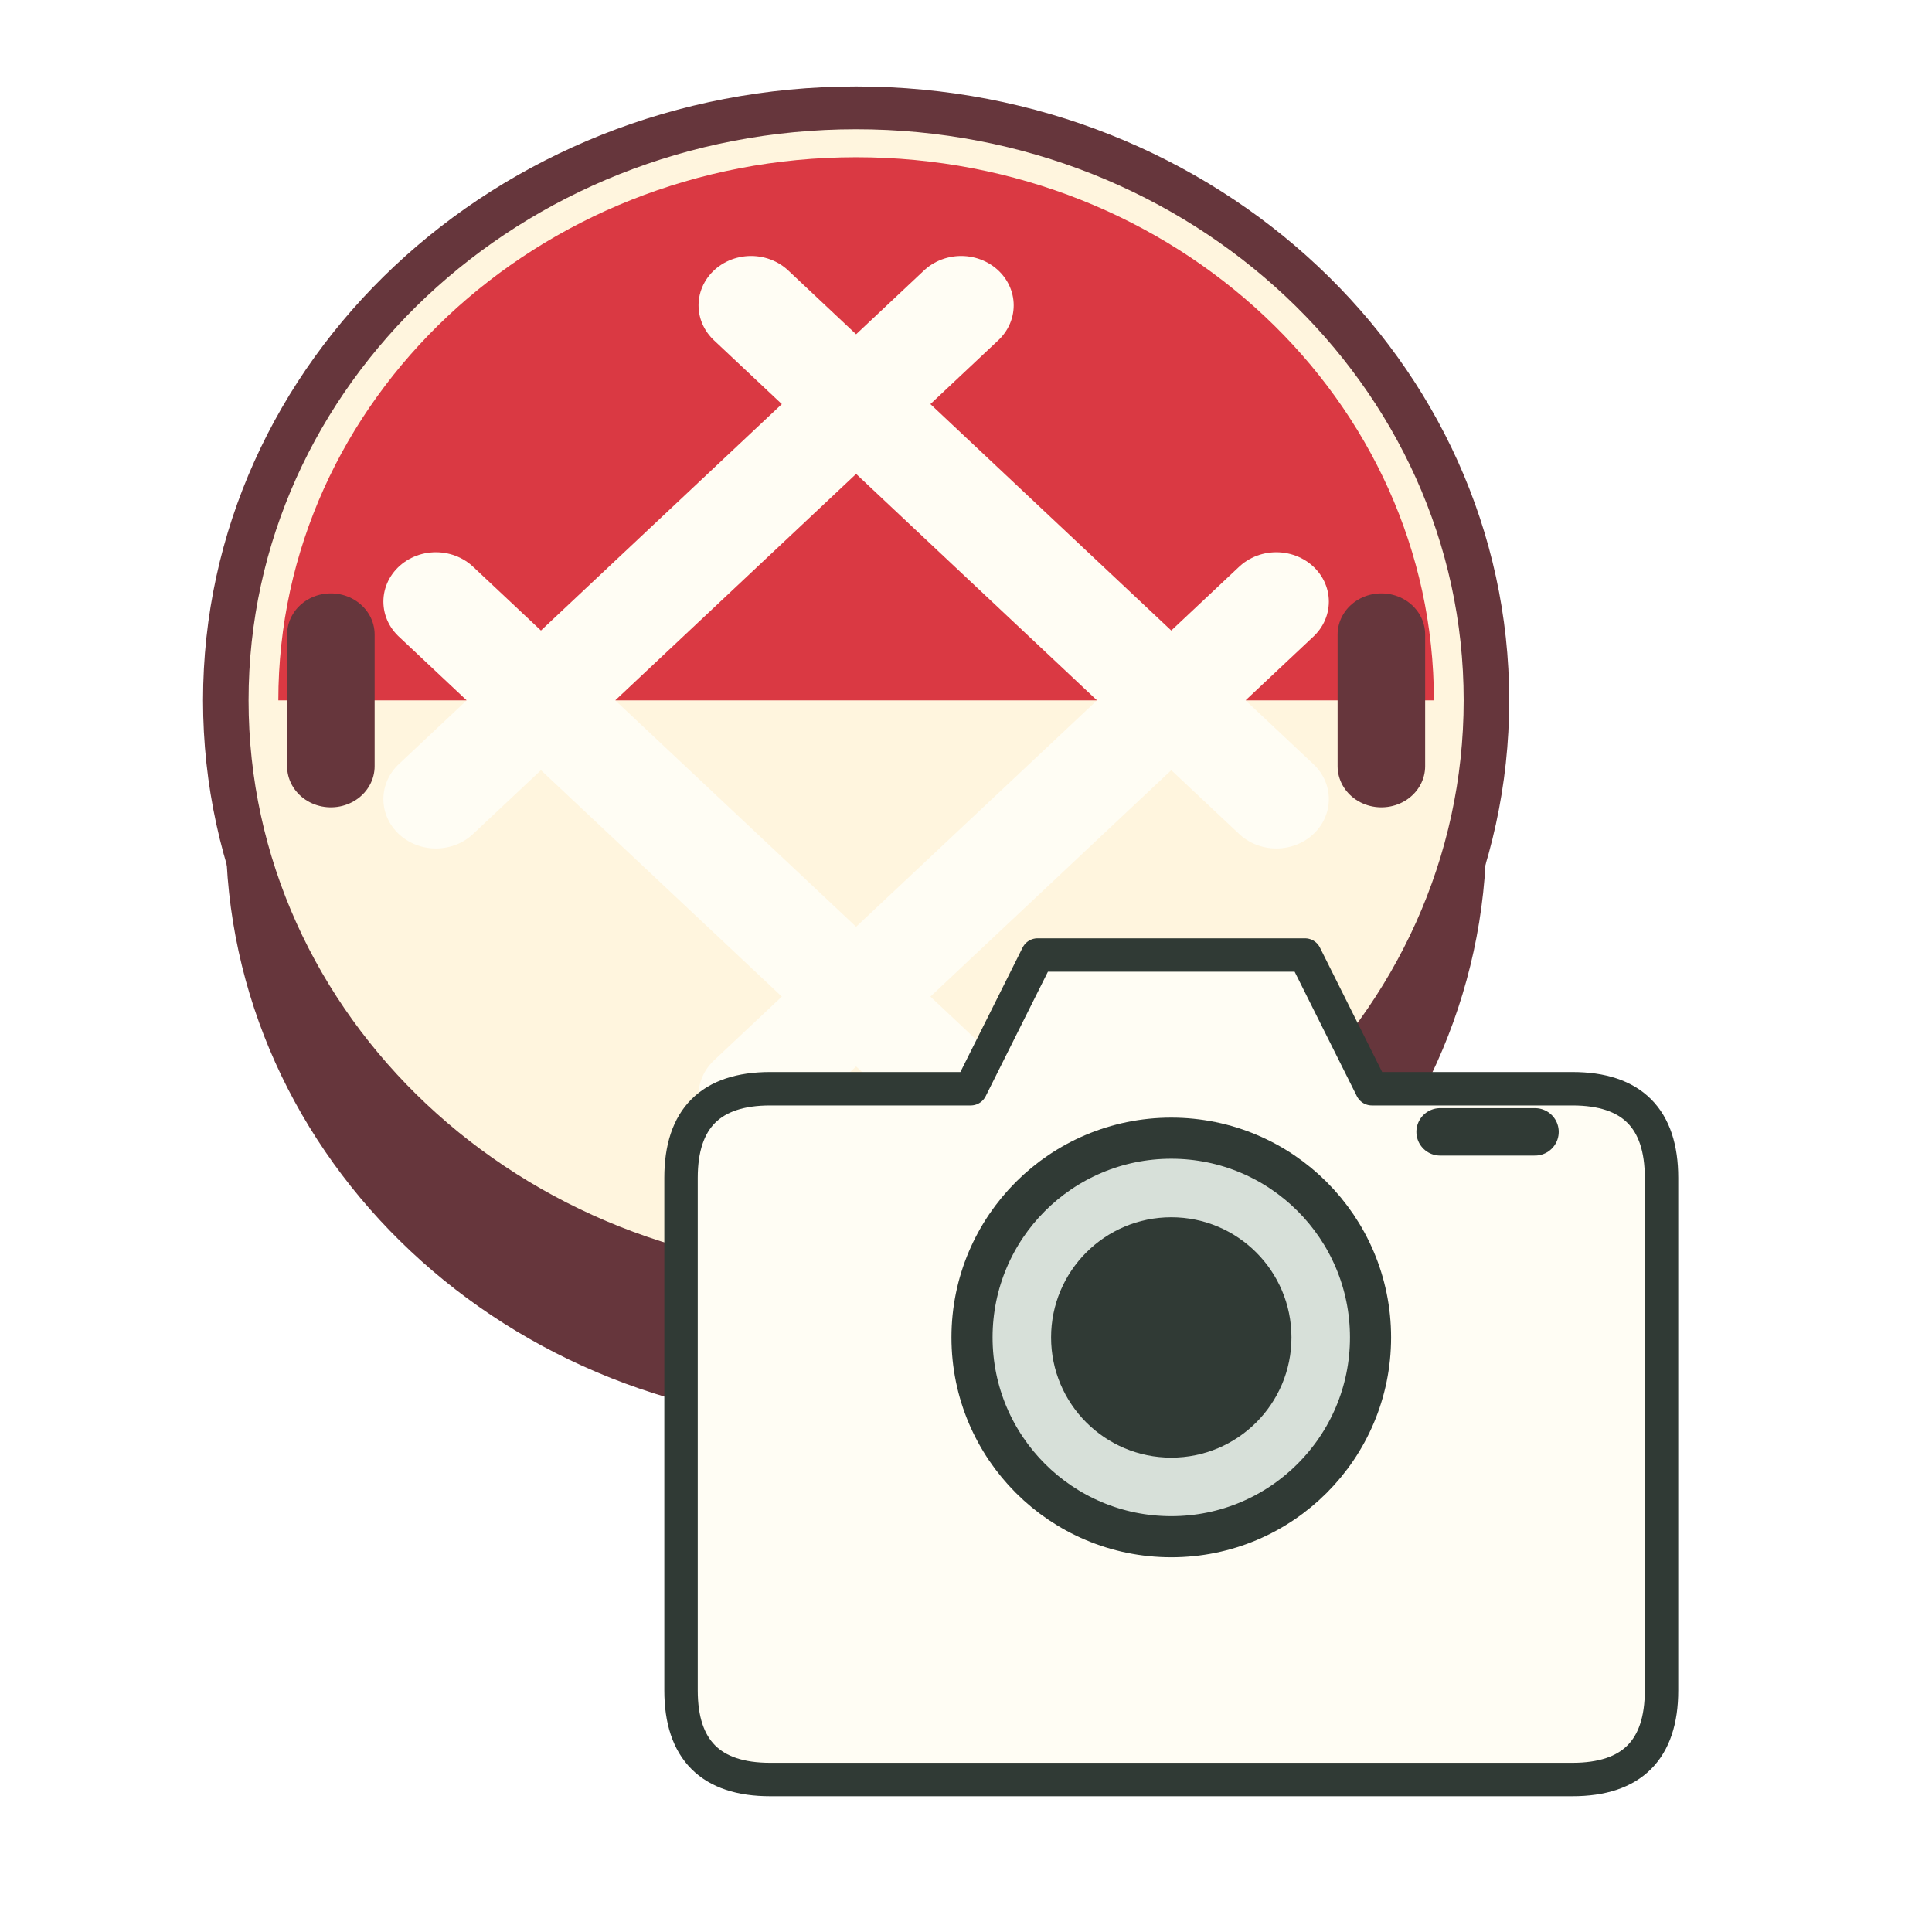
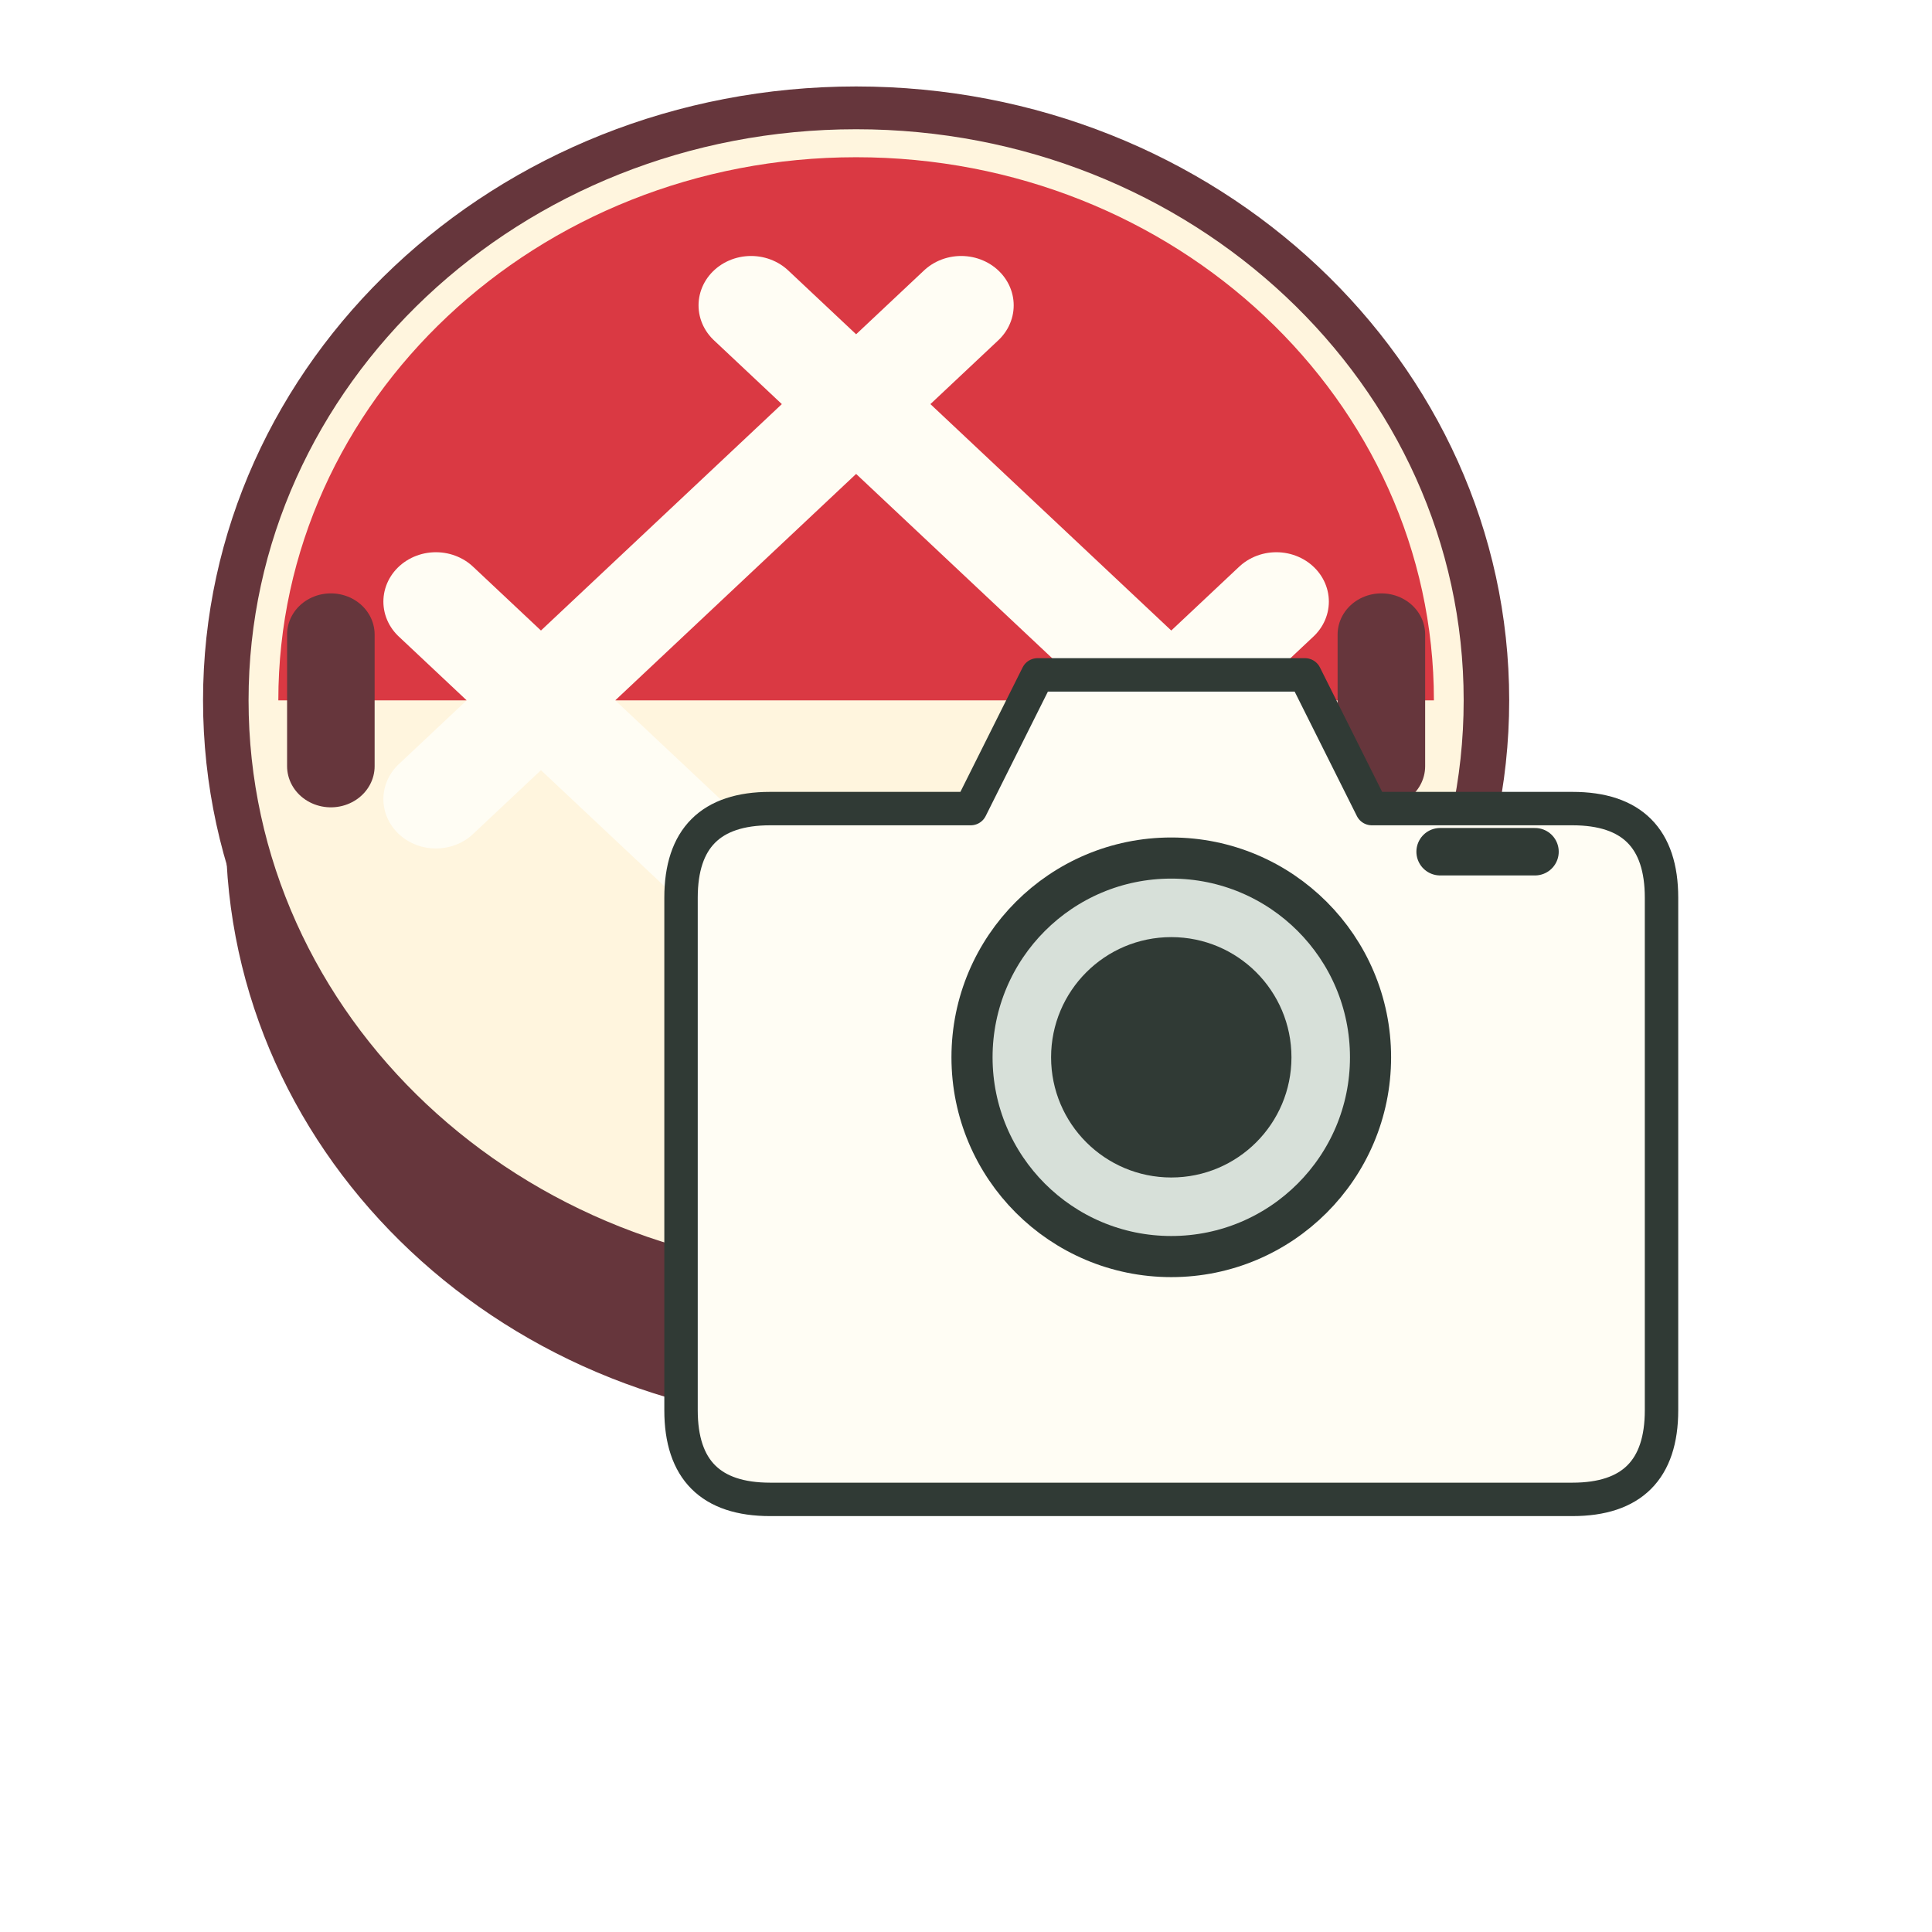
<svg xmlns="http://www.w3.org/2000/svg" viewBox="0 0 48 48">
  <g transform="translate(3 0) scale(.87)">
    <g transform="translate(21 20) scale(1 0.94)">
      <circle cy="4" r="18" fill="#66363C" />
      <circle r="18" fill="#FFF5DE" stroke="#66363C" stroke-width="1.3" />
      <path d="M-16.5 0A16.5 16.5 0 0 1 16.5 0Z" fill="#DA3943" />
      <path d="M-12 -3L3 12M-3 -12L12 3M-12 3L3 -12M-3 12L12 -3" fill="none" stroke="#FFFDF4" stroke-width="3" stroke-linecap="round" />
      <path d="M-15 -2V2M15 -2V2" stroke="#66363C" stroke-width="2.5" stroke-linecap="round" />
    </g>
-     <g transform="translate(16 26) scale(0.9032258)">
+     <g transform="translate(16 18) scale(0.9032258)">
      <g stroke="#303A35" stroke-width="1.5" stroke-linejoin="round">
        <g transform="translate(0 0) scale(0.7045455)">
          <path d="M4 8H13L16 2H28L31 8H40Q44 8 44 12V35Q44 39 40 39H4Q0 39 0 35V12Q0 8 4 8Z" fill="#FFFDF4" />
        </g>
      </g>
      <circle cx="15.5" cy="13.5" r="6.3" fill="#D7E0D9" stroke="#303A35" stroke-width="1.3" />
      <circle cx="15.5" cy="13.5" r="3.8" fill="#303A35" />
      <path d="M24 7h3" stroke="#303A35" stroke-width="1.5" stroke-linecap="round" />
    </g>
  </g>
</svg>
